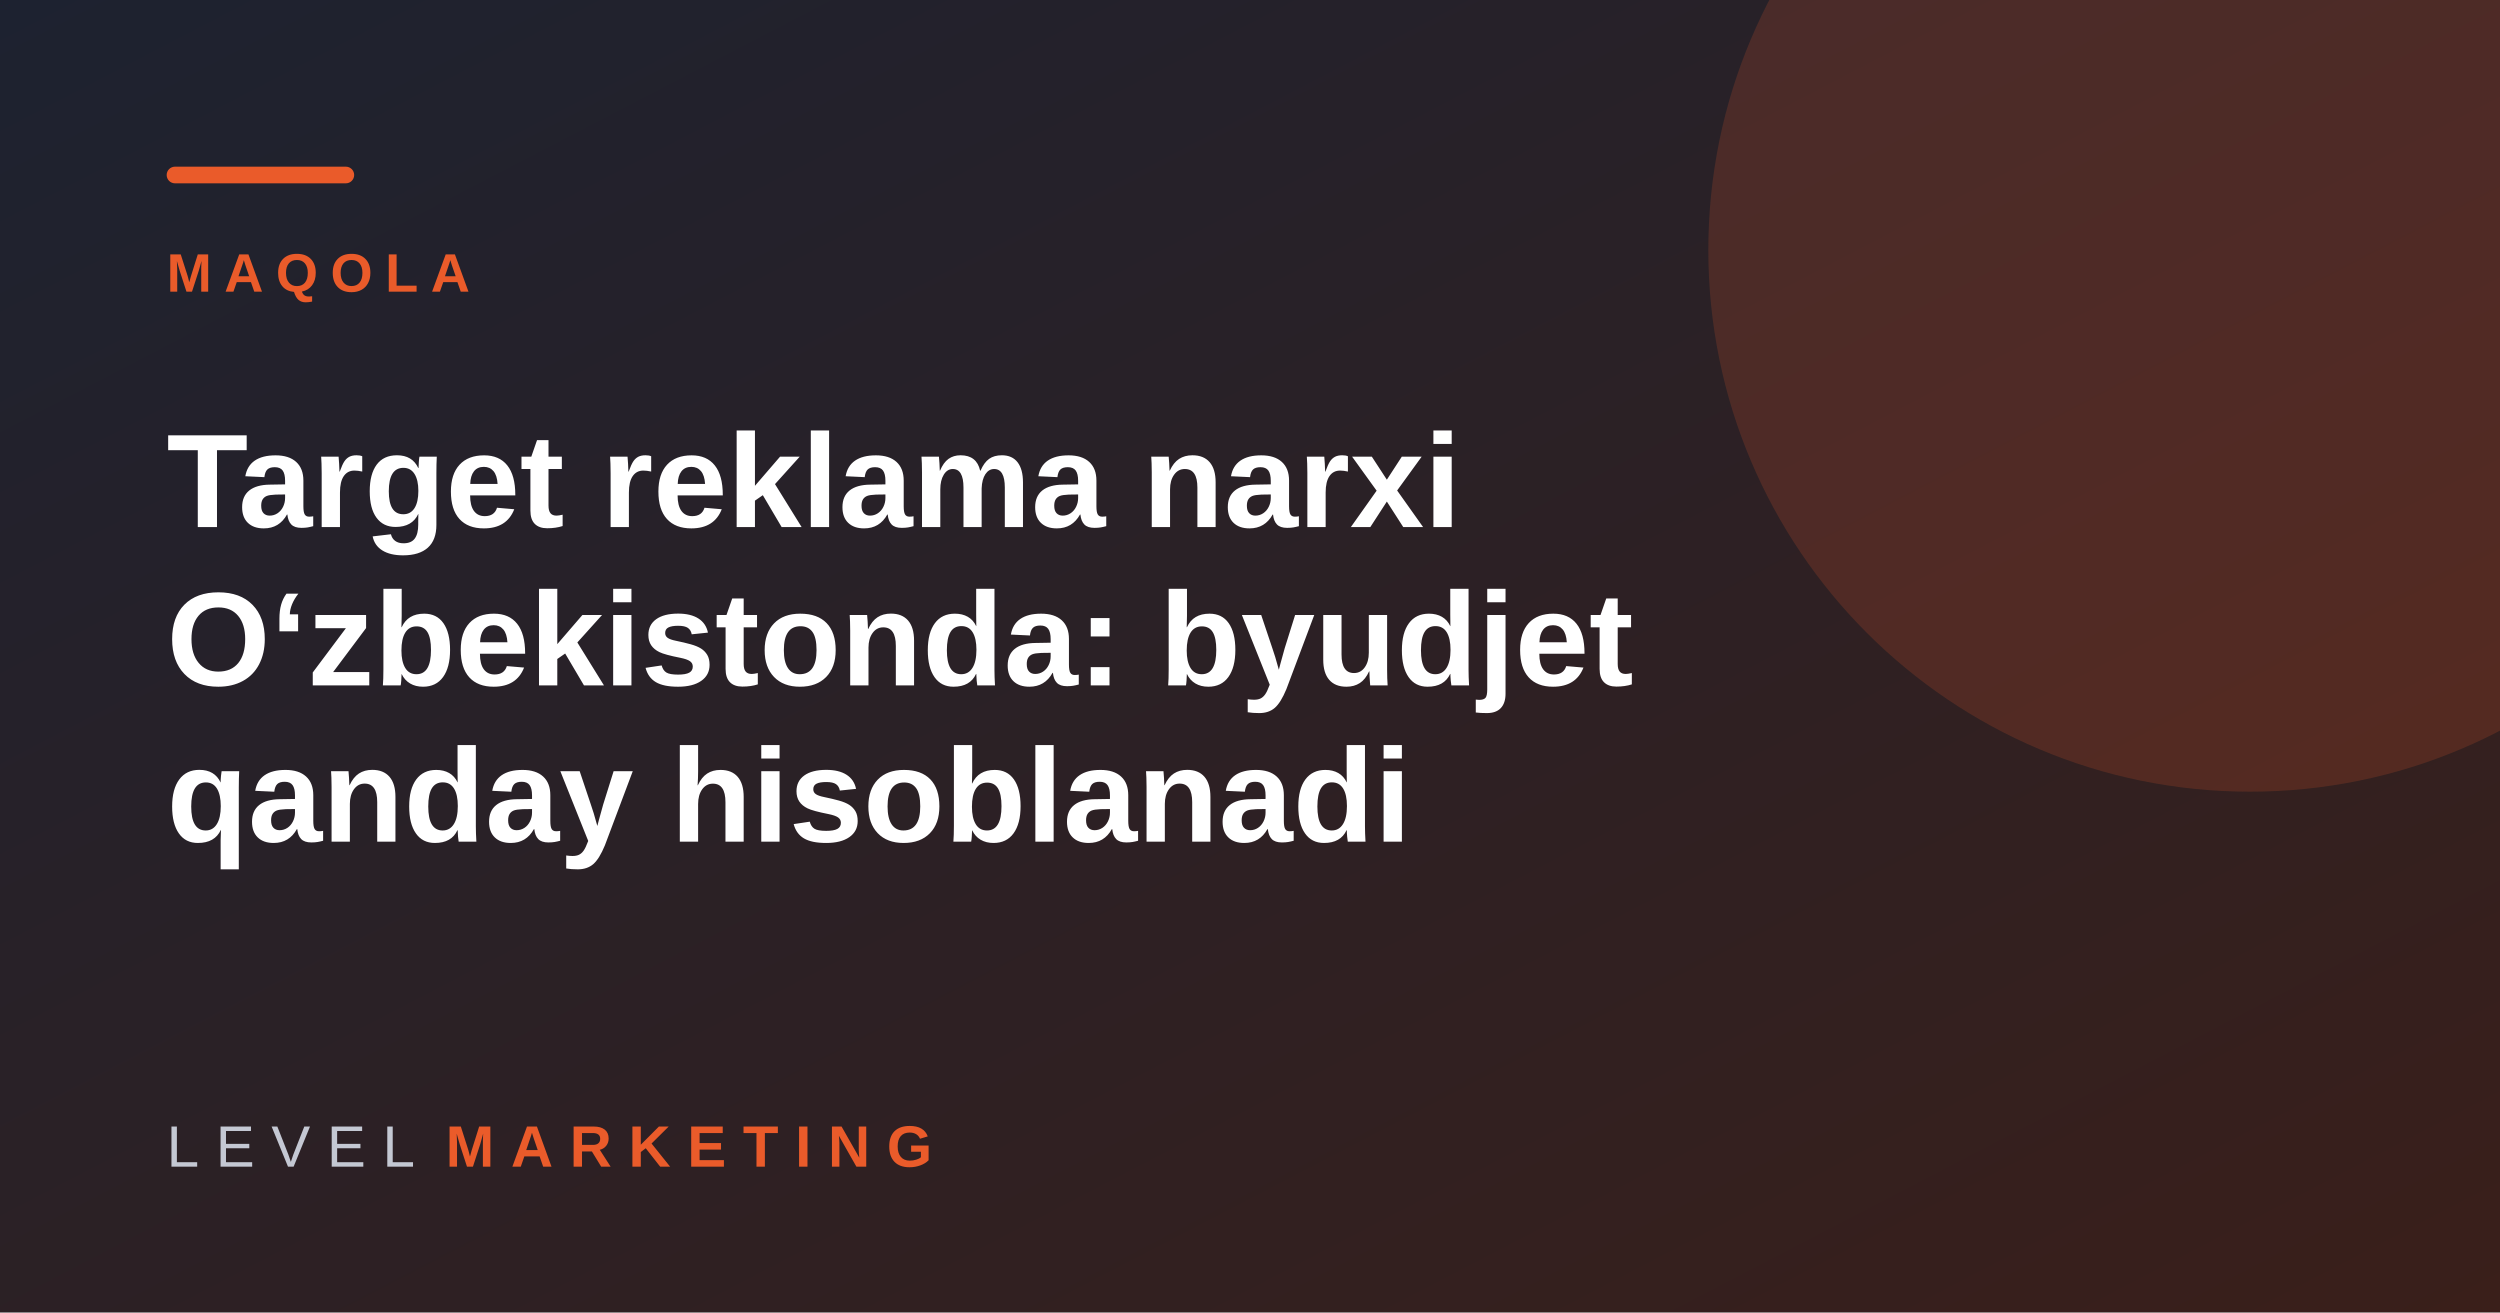
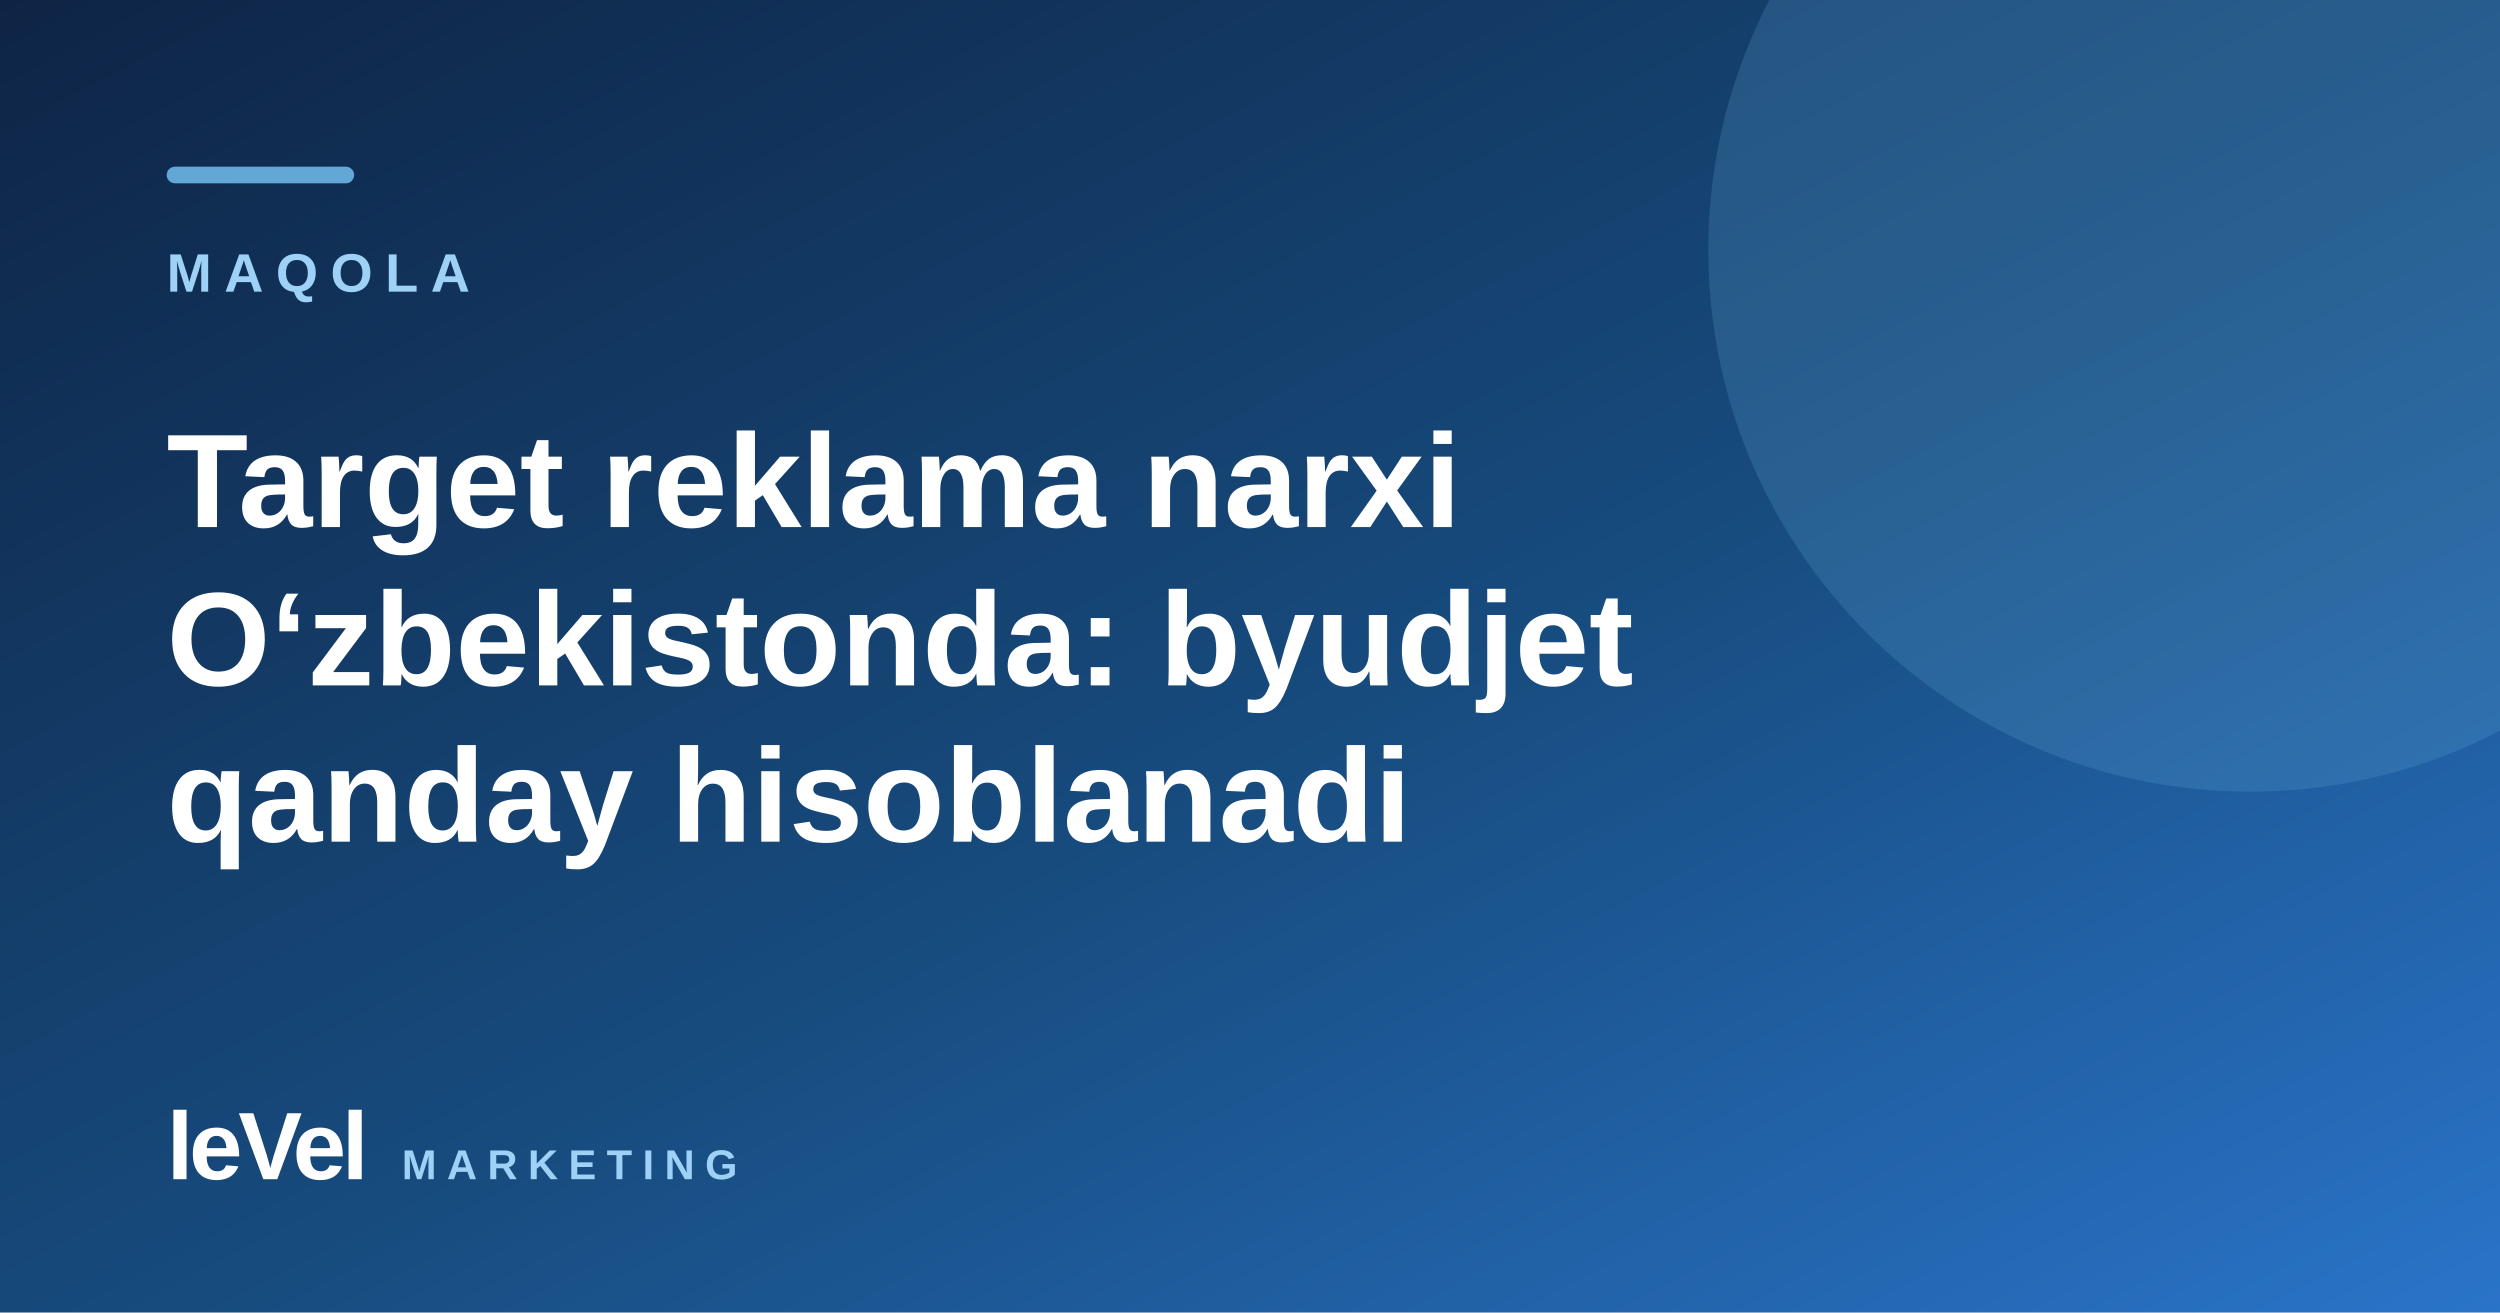
<svg xmlns="http://www.w3.org/2000/svg" viewBox="0 0 1200 630" width="1200" height="630">
  <defs>
    <linearGradient id="g" x1="0" y1="0" x2="1" y2="1">
-       <stop offset="0" stop-color="#1d2230" />
-       <stop offset="1" stop-color="#3a1f1a" />
+       <stop offset="0" stop-color="#0e2445" />
+       <stop offset=".55" stop-color="#174c7f" />
+       <stop offset="1" stop-color="#2a74c9" />
    </linearGradient>
  </defs>
  <rect width="1200" height="630" fill="url(#g)" />
-   <circle cx="1080" cy="120" r="260" fill="#ea5b2a" opacity=".18" />
-   <rect x="80" y="80" width="90" height="8" rx="4" fill="#ea5b2a" />
-   <text x="80" y="140" font-size="26" font-weight="700" letter-spacing="6" fill="#ea5b2a" font-family="Manrope, Arial, Helvetica, sans-serif">MAQOLA</text>
+   <circle cx="1080" cy="120" r="260" fill="#62a7d5" opacity=".22" />
+   <rect x="80" y="80" width="90" height="8" rx="4" fill="#62a7d5" />
+   <text x="80" y="140" font-size="26" font-weight="700" letter-spacing="6" fill="#9dd1f5" font-family="Manrope, Arial, Helvetica, sans-serif">MAQOLA</text>
  <g font-family="Manrope, Arial, Helvetica, sans-serif">
    <text x="80" y="253" font-size="64" font-weight="800" fill="#fff">Target reklama narxi</text>
    <text x="80" y="329" font-size="64" font-weight="800" fill="#fff">O‘zbekistonda: byudjet</text>
    <text x="80" y="404" font-size="64" font-weight="800" fill="#fff">qanday hisoblanadi</text>
  </g>
-   <text x="80" y="560" font-size="28" letter-spacing="8" fill="#c4c8d3" font-family="Manrope, Arial, Helvetica, sans-serif">LEVEL <tspan fill="#ea5b2a" font-weight="800">MARKETING</tspan>
+   <text x="80" y="566" font-size="46" letter-spacing="-2" fill="#fff" font-family="'Archivo Black', 'Arial Black', Arial, sans-serif" font-weight="900">leVel<tspan dx="16" font-size="20" letter-spacing="5" fill="#9dd1f5" font-family="Manrope, Arial, Helvetica, sans-serif" font-weight="700">MARKETING</tspan>
  </text>
</svg>
